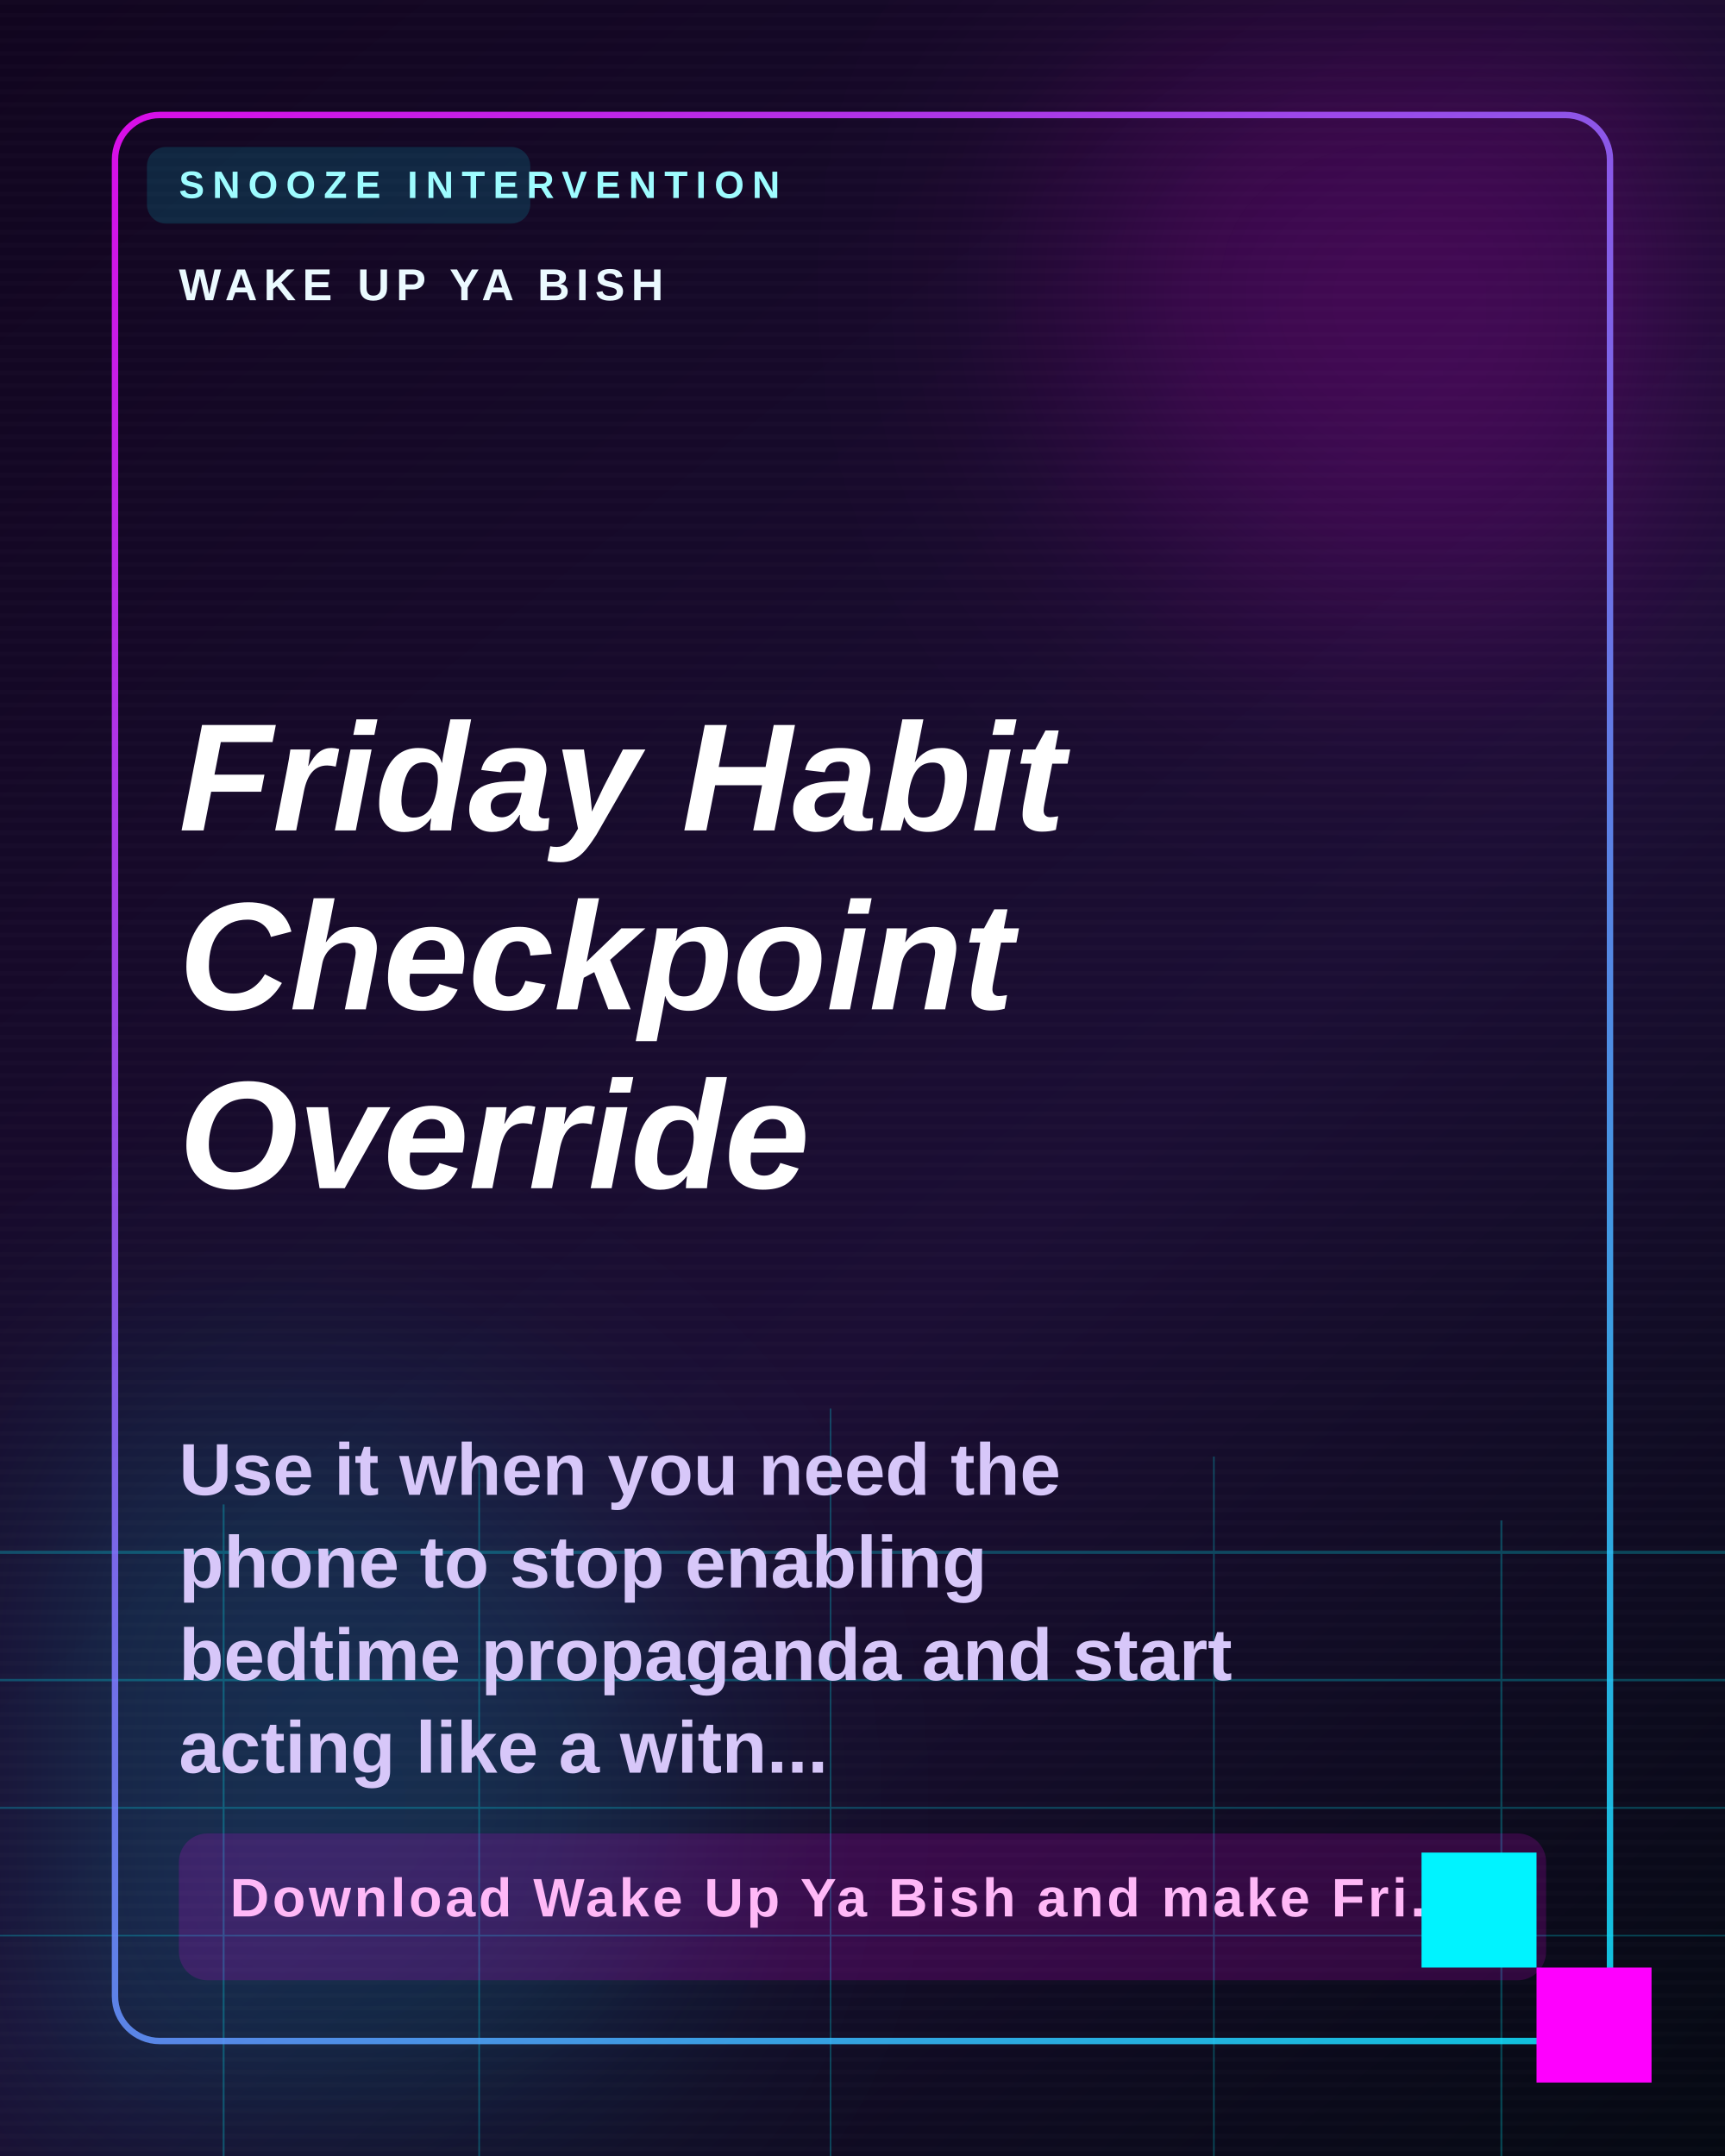
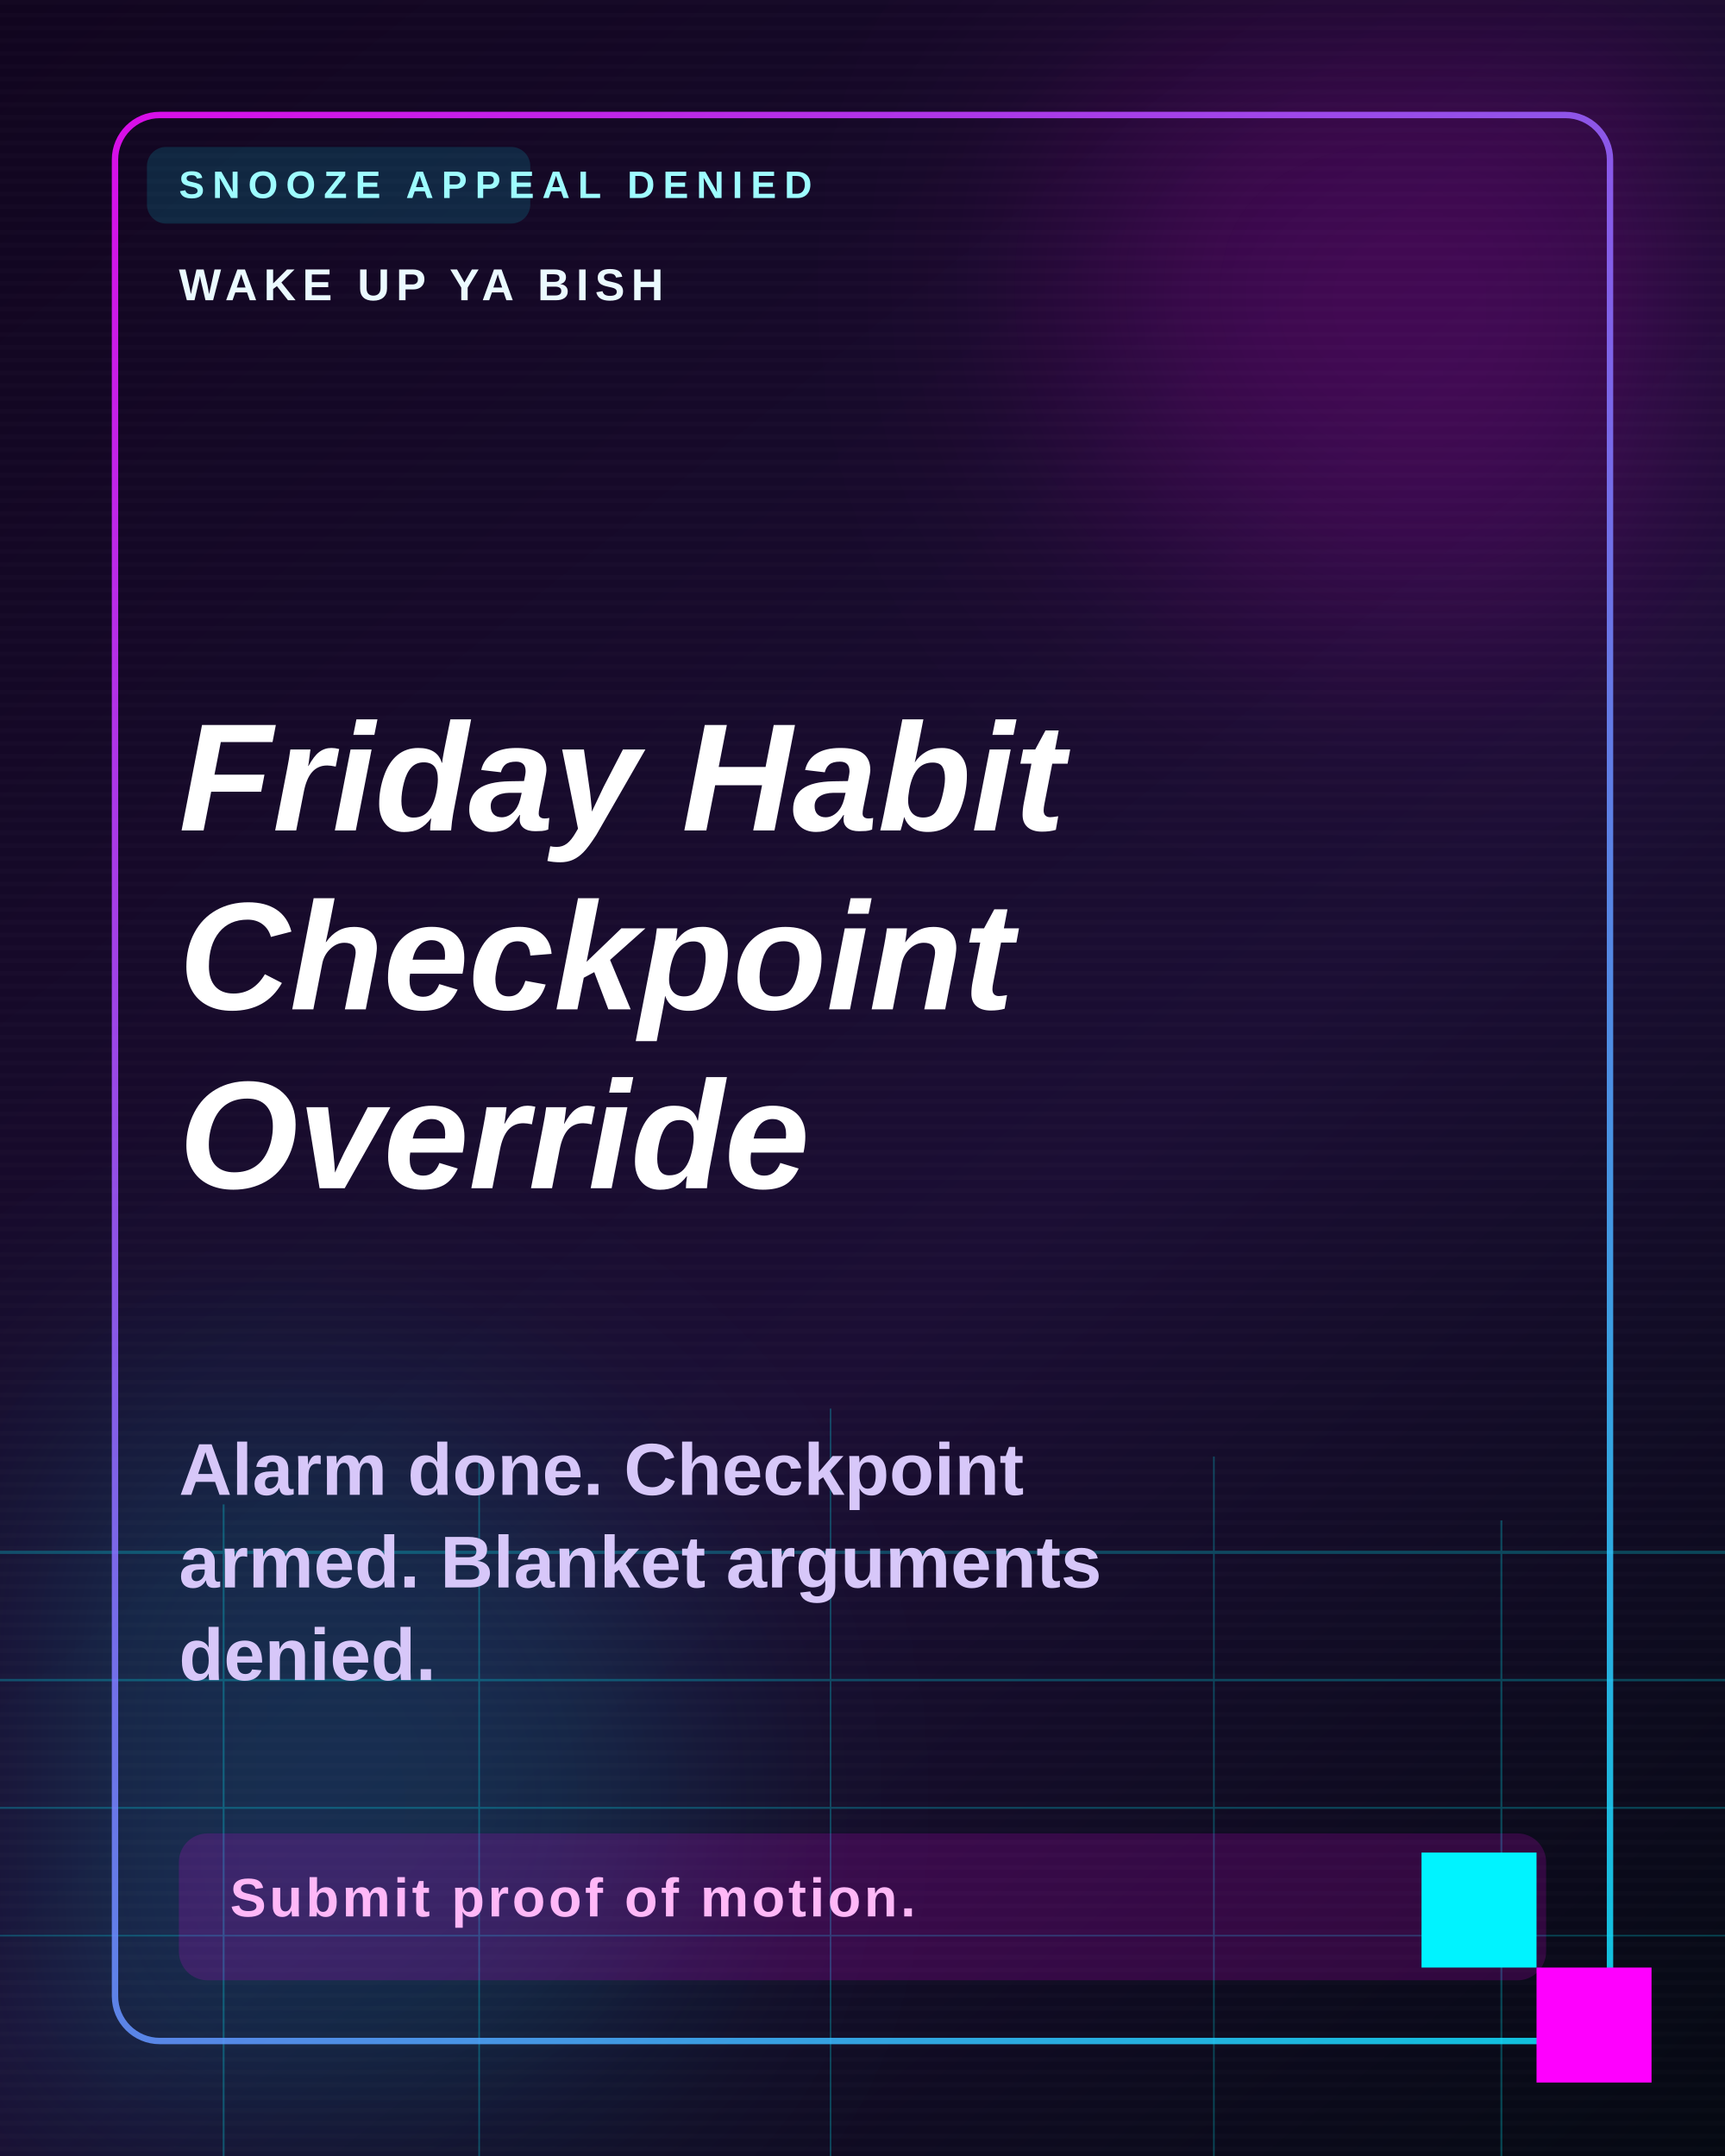
<svg xmlns="http://www.w3.org/2000/svg" width="1080" height="1350" viewBox="0 0 1080 1350" fill="none">
  <defs>
    <linearGradient id="bg" x1="0" y1="0" x2="1080" y2="1350" gradientUnits="userSpaceOnUse">
      <stop offset="0" stop-color="#11051f" />
      <stop offset="0.58" stop-color="#1b0e34" />
      <stop offset="1" stop-color="#050912" />
    </linearGradient>
    <linearGradient id="pinkGlow" x1="0" y1="0" x2="1080" y2="1350" gradientUnits="userSpaceOnUse">
      <stop offset="0" stop-color="#fe00fe" stop-opacity="0.9" />
      <stop offset="1" stop-color="#00f3ff" stop-opacity="0.85" />
    </linearGradient>
    <filter id="softBlur" x="-40%" y="-40%" width="180%" height="180%">
      <feGaussianBlur stdDeviation="80" />
    </filter>
    <pattern id="scanlines" width="8" height="8" patternUnits="userSpaceOnUse">
      <rect width="8" height="3" fill="rgba(255,255,255,0.04)" />
    </pattern>
  </defs>
  <rect width="1080" height="1350" fill="url(#bg)" />
  <circle cx="890" cy="180" r="220" fill="#fe00fe" opacity="0.18" filter="url(#softBlur)" />
  <circle cx="170" cy="1130" r="260" fill="#00f3ff" opacity="0.14" filter="url(#softBlur)" />
  <rect width="1080" height="1350" fill="url(#scanlines)" opacity="0.26" />
  <g opacity="0.26">
    <path d="M0 972 H1080" stroke="#00f3ff" stroke-width="2" />
    <path d="M0 1052 H1080" stroke="#00f3ff" stroke-width="1.5" />
    <path d="M0 1132 H1080" stroke="#00f3ff" stroke-width="1.2" />
    <path d="M0 1212 H1080" stroke="#00f3ff" stroke-width="1" />
    <path d="M140 942 V1350" stroke="#00f3ff" stroke-width="1.2" />
    <path d="M300 912 V1350" stroke="#00f3ff" stroke-width="1" />
    <path d="M520 882 V1350" stroke="#00f3ff" stroke-width="1" />
    <path d="M760 912 V1350" stroke="#00f3ff" stroke-width="1" />
    <path d="M940 952 V1350" stroke="#00f3ff" stroke-width="1.2" />
  </g>
  <rect x="72" y="72" width="936" height="1206" rx="28" stroke="url(#pinkGlow)" stroke-width="4" />
  <rect x="92" y="92" width="240" height="48" rx="12" fill="#00f3ff" opacity="0.14" />
-   <text x="112" y="124" fill="#9efcff" font-size="24" font-family="Arial, Helvetica, sans-serif" font-weight="700" letter-spacing="5">SNOOZE INTERVENTION</text>
+   <text x="112" y="124" fill="#9efcff" font-size="24" font-family="Arial, Helvetica, sans-serif" font-weight="700" letter-spacing="5">SNOOZE APPEAL DENIED</text>
  <text x="112" y="188" fill="#ebfaff" font-size="28" font-family="Arial, Helvetica, sans-serif" font-weight="700" letter-spacing="4">WAKE UP YA BISH</text>
  <text x="112" y="520" fill="#ffffff" font-size="96" font-family="Arial, Helvetica, sans-serif" font-style="italic" font-weight="900">Friday Habit</text>
  <text x="112" y="632" fill="#ffffff" font-size="96" font-family="Arial, Helvetica, sans-serif" font-style="italic" font-weight="900">Checkpoint</text>
  <text x="112" y="744" fill="#ffffff" font-size="96" font-family="Arial, Helvetica, sans-serif" font-style="italic" font-weight="900">Override</text>
-   <text x="112" y="936" fill="#d7c7f9" font-size="46" font-family="Arial, Helvetica, sans-serif" font-weight="600">Use it when you need the</text>
-   <text x="112" y="994" fill="#d7c7f9" font-size="46" font-family="Arial, Helvetica, sans-serif" font-weight="600">phone to stop enabling</text>
-   <text x="112" y="1052" fill="#d7c7f9" font-size="46" font-family="Arial, Helvetica, sans-serif" font-weight="600">bedtime propaganda and start</text>
-   <text x="112" y="1110" fill="#d7c7f9" font-size="46" font-family="Arial, Helvetica, sans-serif" font-weight="600">acting like a witn...</text>
+   <text x="112" y="936" fill="#d7c7f9" font-size="46" font-family="Arial, Helvetica, sans-serif" font-weight="600">Alarm done. Checkpoint</text>
+   <text x="112" y="994" fill="#d7c7f9" font-size="46" font-family="Arial, Helvetica, sans-serif" font-weight="600">armed. Blanket arguments</text>
+   <text x="112" y="1052" fill="#d7c7f9" font-size="46" font-family="Arial, Helvetica, sans-serif" font-weight="600">denied.</text>
  <rect x="112" y="1148" width="856" height="92" rx="18" fill="#fe00fe" opacity="0.16" />
-   <text x="144" y="1200" fill="#ffb8f7" font-size="34" font-family="Arial, Helvetica, sans-serif" font-weight="800" letter-spacing="2">Download Wake Up Ya Bish and make Fri...</text>
+   <text x="144" y="1200" fill="#ffb8f7" font-size="34" font-family="Arial, Helvetica, sans-serif" font-weight="800" letter-spacing="2">Submit proof of motion.</text>
  <rect x="890" y="1160" width="72" height="72" fill="#00f3ff" />
  <rect x="962" y="1232" width="72" height="72" fill="#fe00fe" />
</svg>
